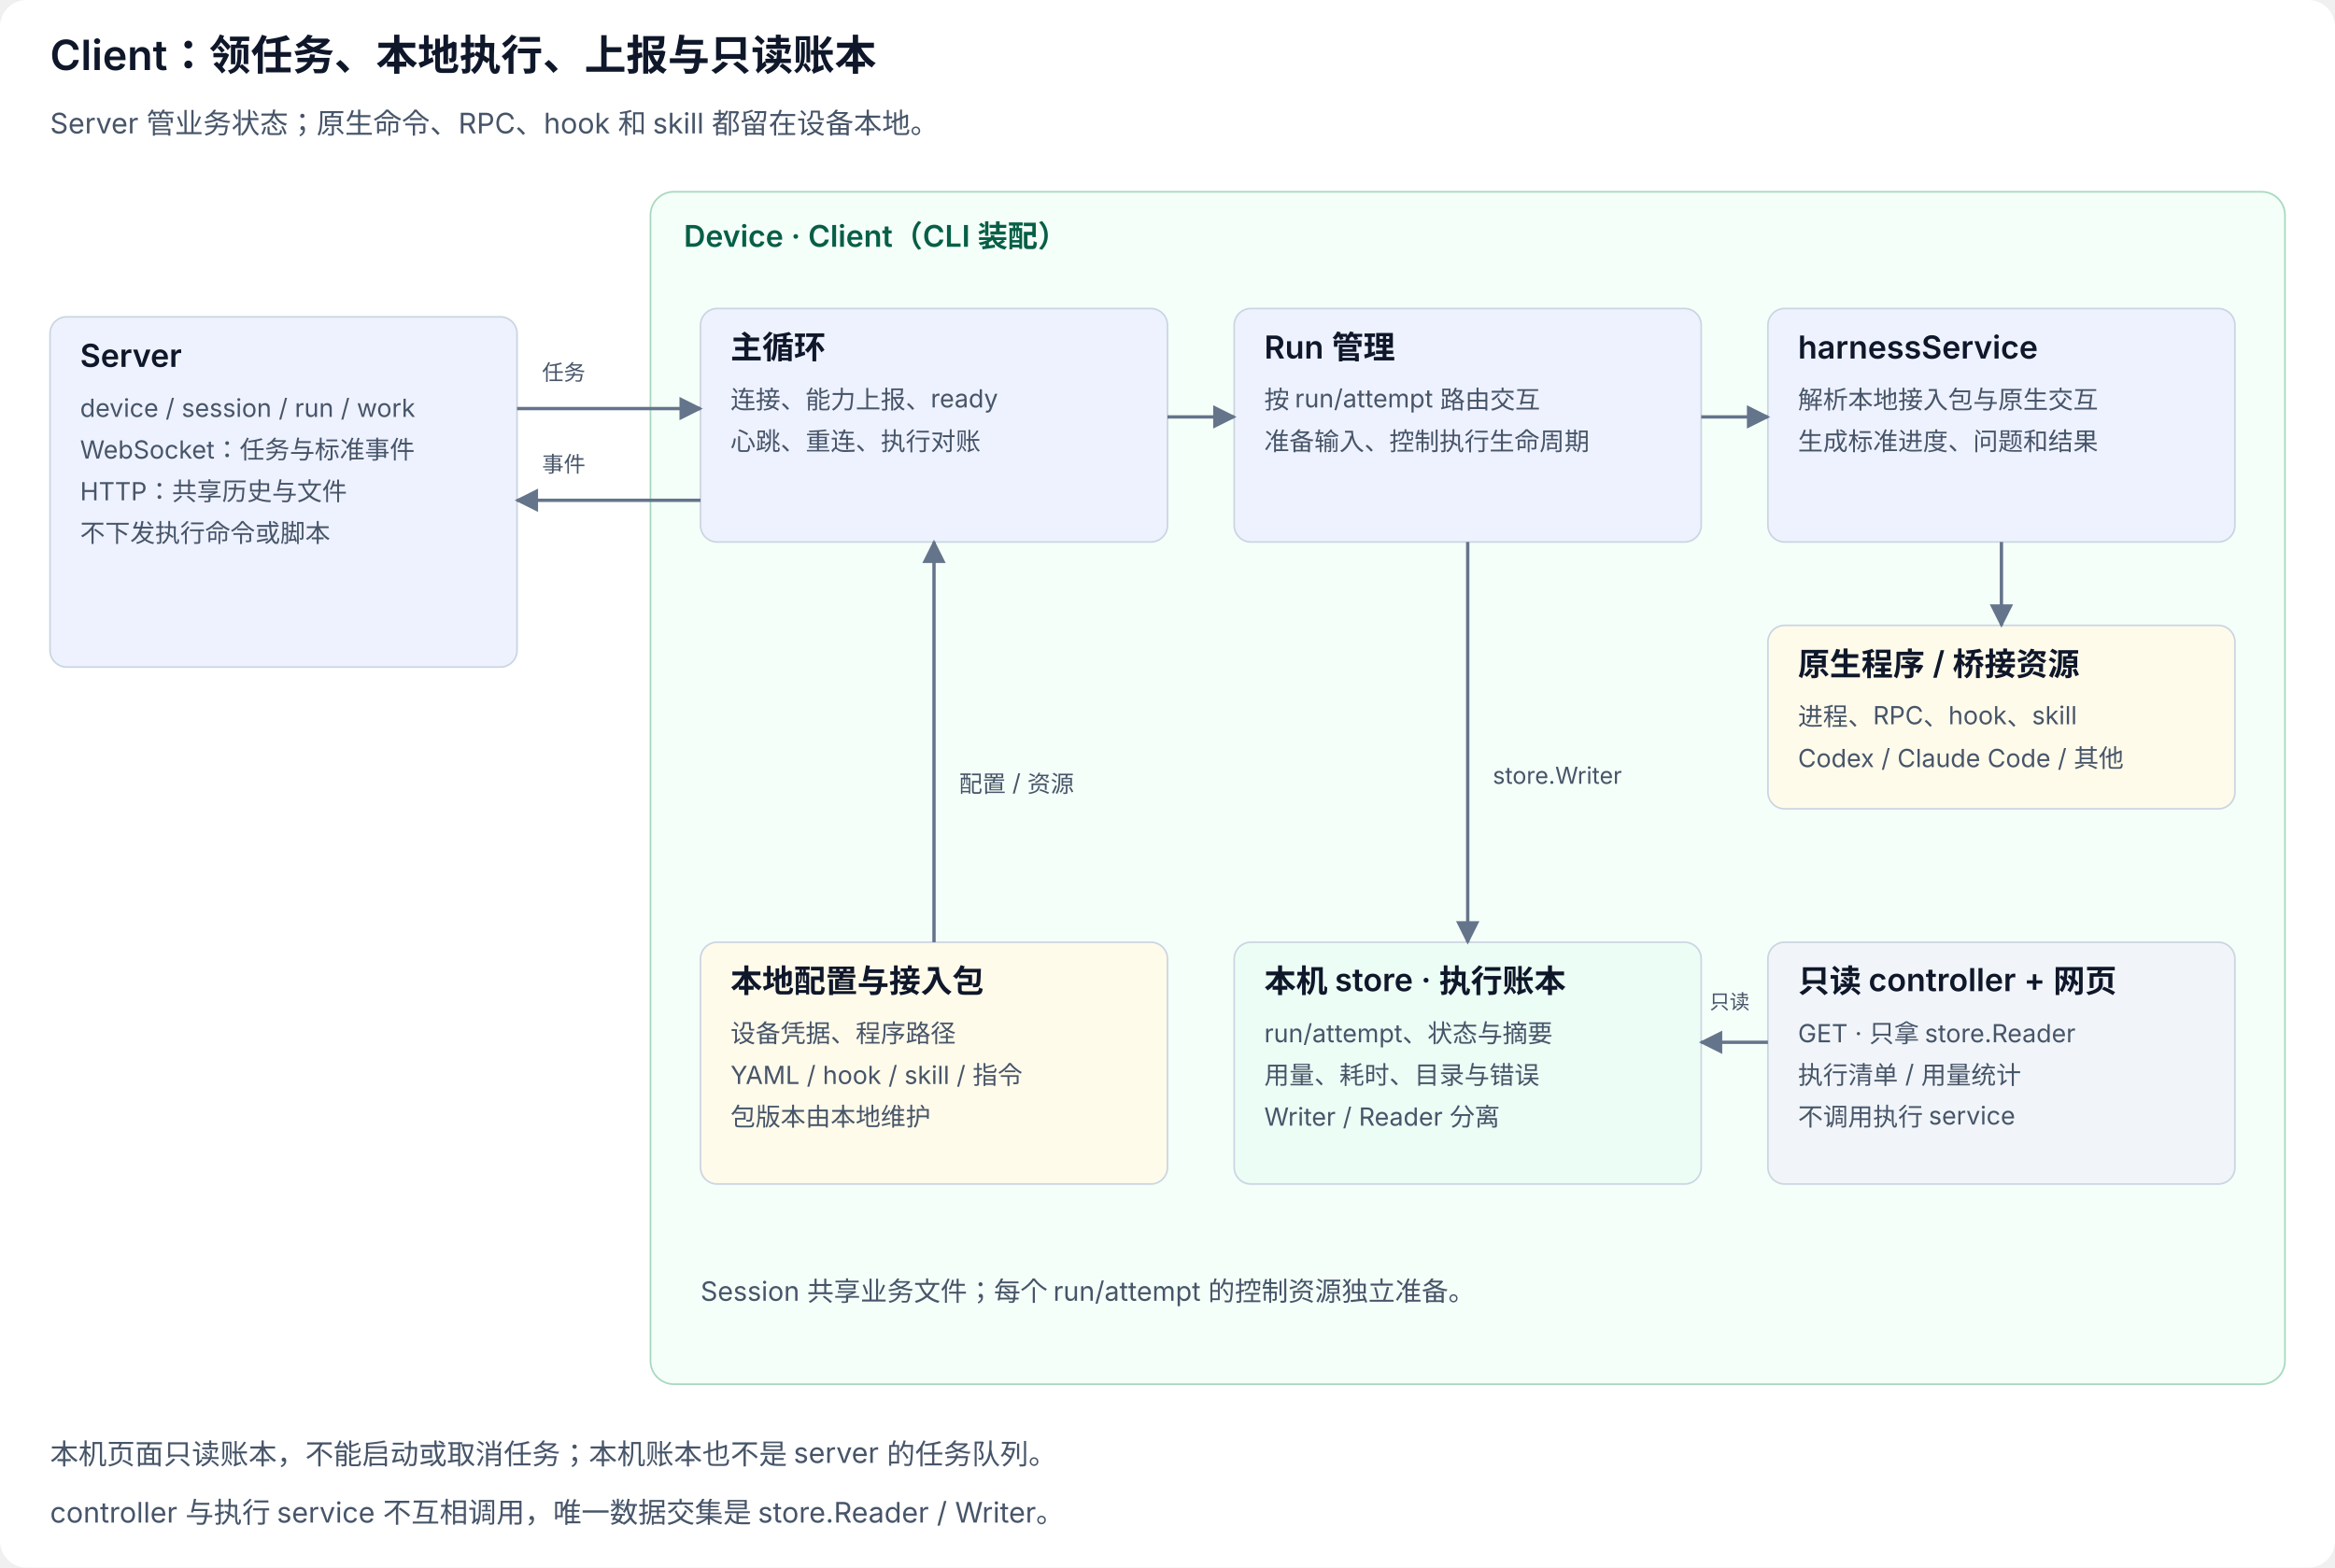
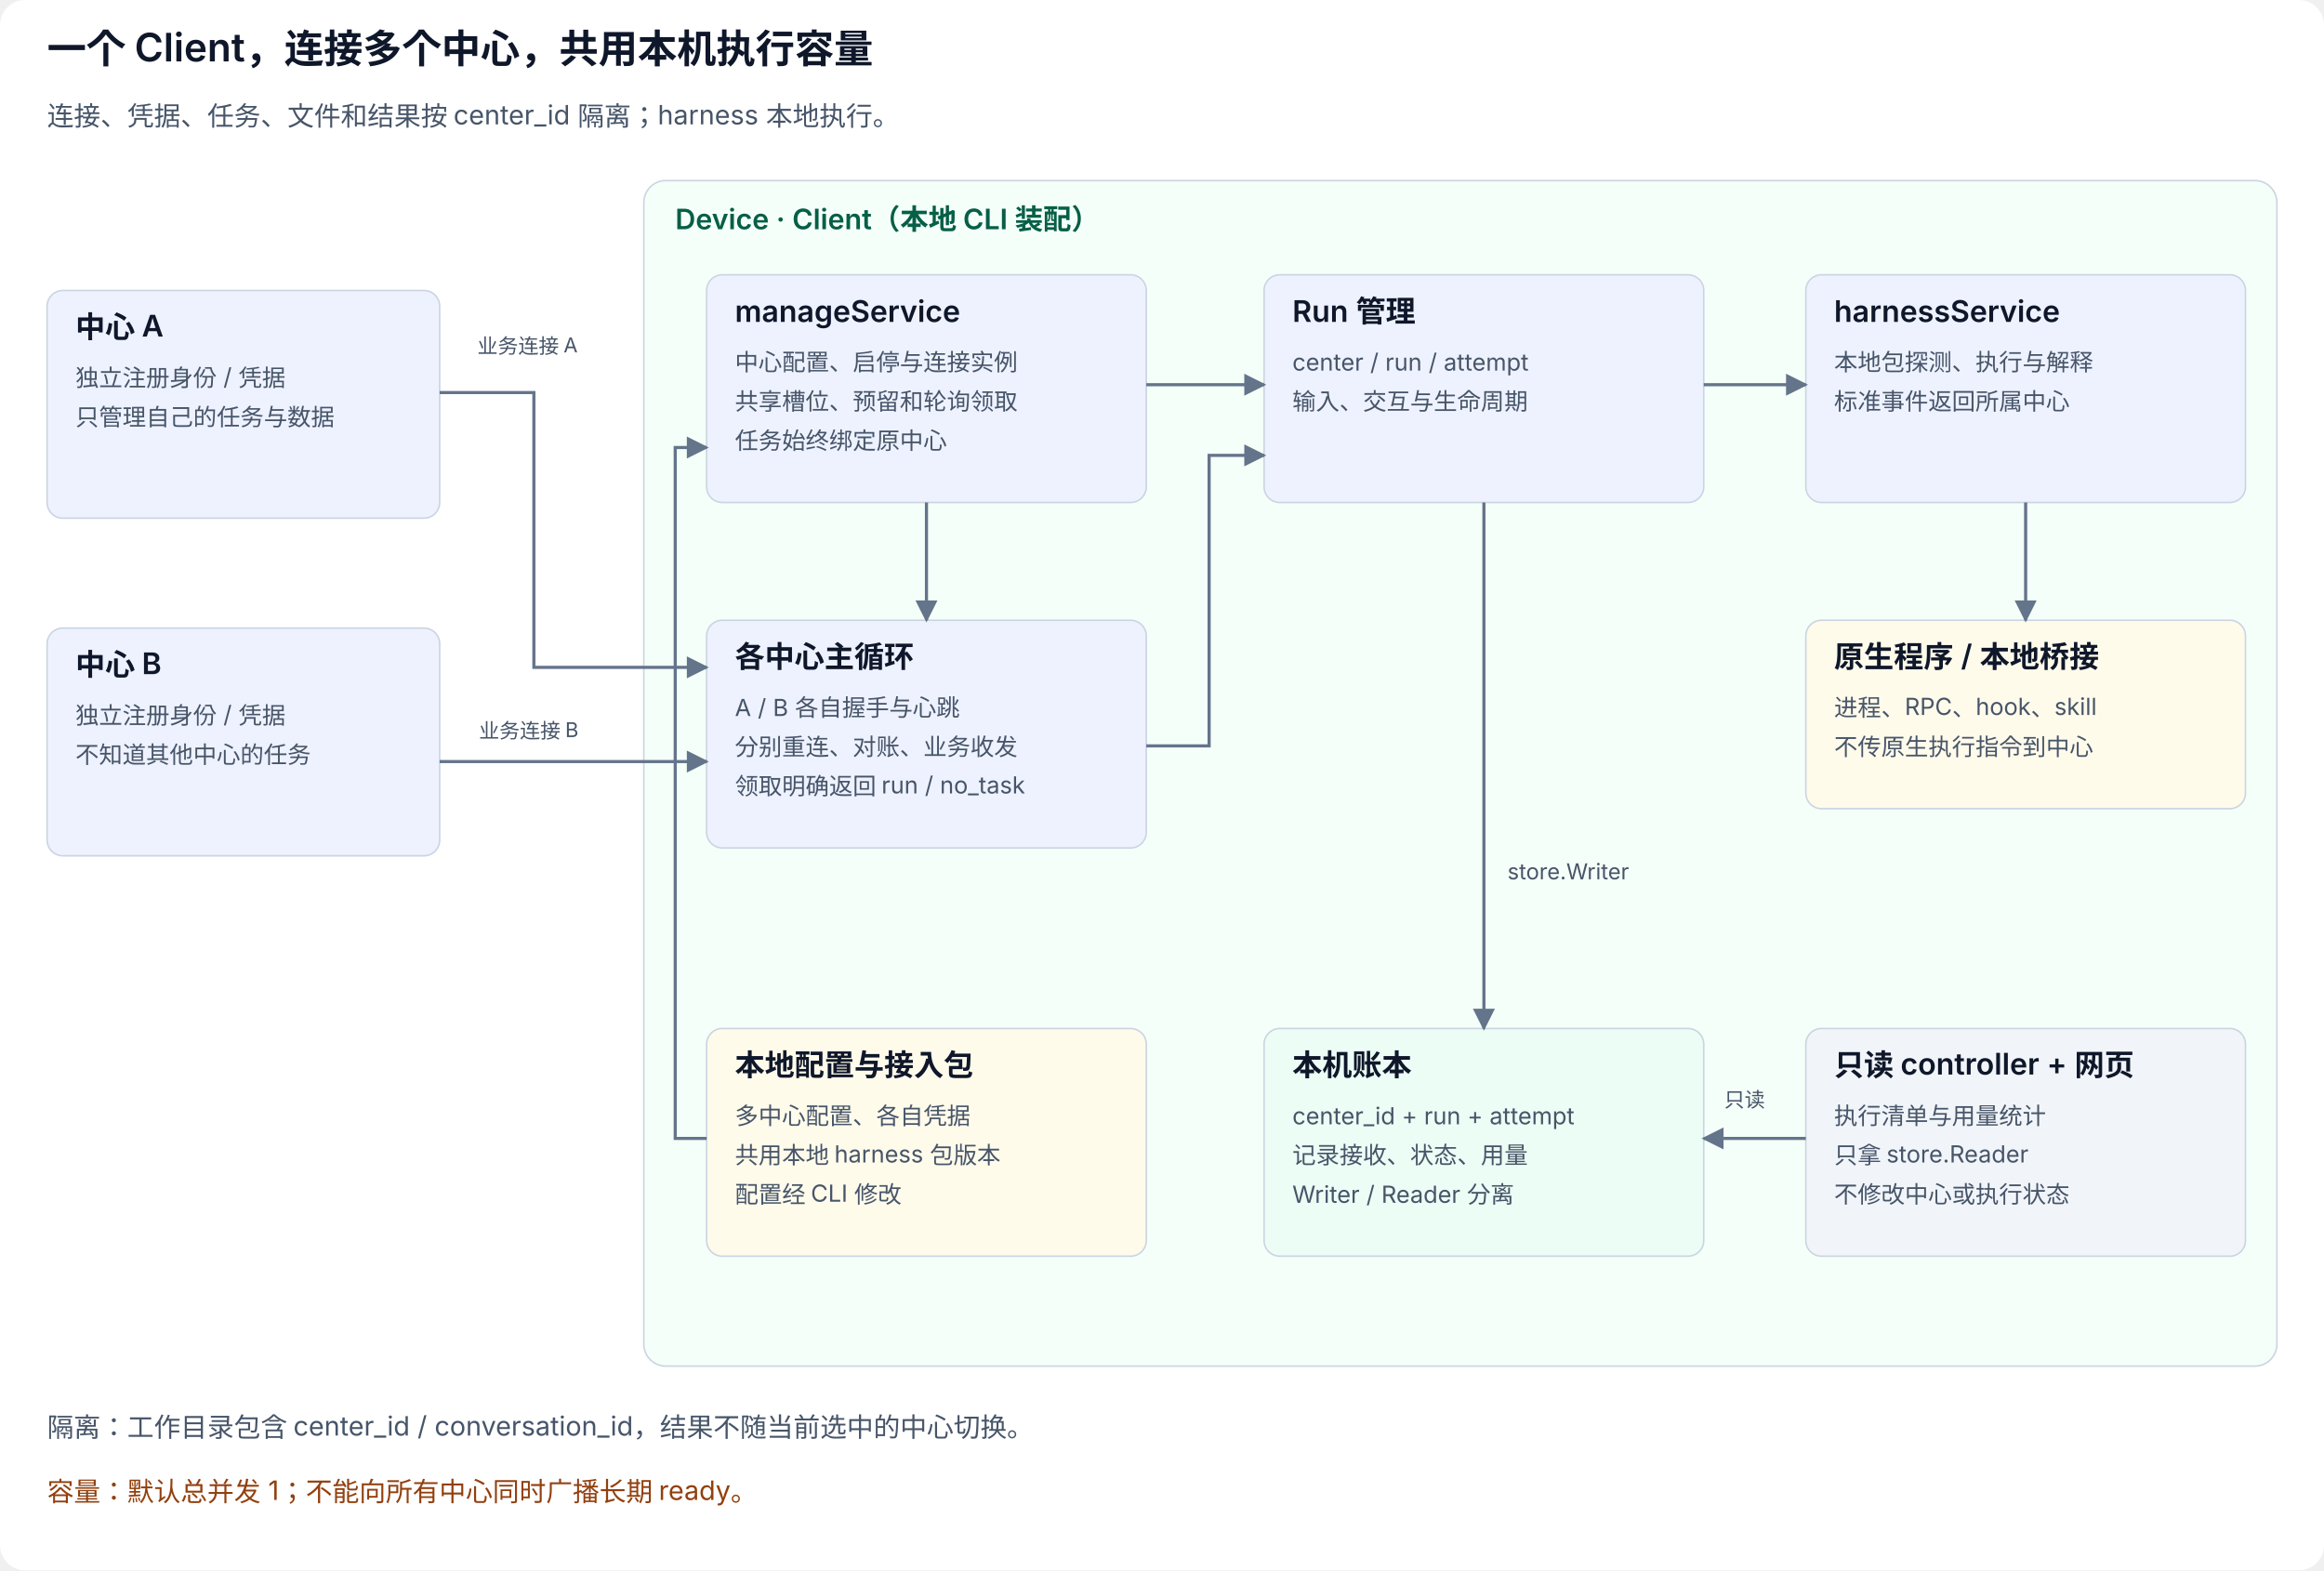
- <svg xmlns="http://www.w3.org/2000/svg" width="1400" height="940" viewBox="0 0 1400 940" font-family="-apple-system, Segoe UI, PingFang SC, Microsoft YaHei, sans-serif" role="img" aria-labelledby="title desc">
+ <svg xmlns="http://www.w3.org/2000/svg" width="1480" height="1000" viewBox="0 0 1480 1000" font-family="-apple-system, Segoe UI, PingFang SC, Microsoft YaHei, sans-serif" role="img" aria-labelledby="title desc">
  <defs>
    <marker id="a" viewBox="0 0 10 10" refX="9" refY="5" markerWidth="7" markerHeight="7" orient="auto-start-reverse">
      <path d="M0,0 L10,5 L0,10 z" fill="#64748b" />
    </marker>
  </defs>
-   <rect width="1400" height="940" rx="16" fill="white" />
-   <text x="30" y="42" font-size="25" fill="#0f172a" font-weight="600">Client：领任务、本地执行、上报与只读账本</text>
-   <text x="30" y="80" font-size="17" fill="#475569">Server 管业务状态；原生命令、RPC、hook 和 skill 都留在设备本地。</text>
-   <rect x="390" y="115" width="980" height="715" rx="14" fill="#f5fff9" stroke="#a7d8bf" />
-   <text x="410" y="148" font-size="18" fill="#065f46" font-weight="600">Device · Client（CLI 装配）</text>
-   <rect x="30" y="190" width="280" height="210" rx="10" fill="#eef2ff" stroke="#cbd5e1" />
-   <text x="48" y="220" font-size="19" fill="#0f172a" font-weight="600">Server</text>
-   <text x="48" y="250" font-size="15" fill="#475569">device / session / run / work</text>
-   <text x="48" y="275" font-size="15" fill="#475569">WebSocket：任务与标准事件</text>
-   <text x="48" y="300" font-size="15" fill="#475569">HTTP：共享历史与文件</text>
-   <text x="48" y="325" font-size="15" fill="#475569">不下发执行命令或脚本</text>
-   <rect x="420" y="185" width="280" height="140" rx="10" fill="#eef2ff" stroke="#cbd5e1" />
-   <text x="438" y="215" font-size="19" fill="#0f172a" font-weight="600">主循环</text>
-   <text x="438" y="245" font-size="15" fill="#475569">连接、能力上报、ready</text>
-   <text x="438" y="270" font-size="15" fill="#475569">心跳、重连、执行对账</text>
-   <rect x="740" y="185" width="280" height="140" rx="10" fill="#eef2ff" stroke="#cbd5e1" />
-   <text x="758" y="215" font-size="19" fill="#0f172a" font-weight="600">Run 管理</text>
-   <text x="758" y="245" font-size="15" fill="#475569">按 run/attempt 路由交互</text>
-   <text x="758" y="270" font-size="15" fill="#475569">准备输入、控制执行生命周期</text>
-   <rect x="1060" y="185" width="280" height="140" rx="10" fill="#eef2ff" stroke="#cbd5e1" />
-   <text x="1078" y="215" font-size="19" fill="#0f172a" font-weight="600">harnessService</text>
-   <text x="1078" y="245" font-size="15" fill="#475569">解析本地接入包与原生交互</text>
-   <text x="1078" y="270" font-size="15" fill="#475569">生成标准进度、问题和结果</text>
-   <path d="M310 245 H420" fill="none" stroke="#64748b" stroke-width="2" marker-end="url(#a)" />
-   <text x="325" y="228" font-size="13" fill="#475569">任务</text>
-   <path d="M420 300 H310" fill="none" stroke="#64748b" stroke-width="2" marker-end="url(#a)" />
-   <text x="325" y="283" font-size="13" fill="#475569">事件</text>
-   <path d="M700 250 H740" fill="none" stroke="#64748b" stroke-width="2" marker-end="url(#a)" />
-   <path d="M1020 250 H1060" fill="none" stroke="#64748b" stroke-width="2" marker-end="url(#a)" />
-   <rect x="1060" y="375" width="280" height="110" rx="10" fill="#fffbeb" stroke="#cbd5e1" />
-   <text x="1078" y="405" font-size="19" fill="#0f172a" font-weight="600">原生程序 / 桥接资源</text>
-   <text x="1078" y="435" font-size="15" fill="#475569">进程、RPC、hook、skill</text>
-   <text x="1078" y="460" font-size="15" fill="#475569">Codex / Claude Code / 其他</text>
-   <path d="M1200 325 V375" fill="none" stroke="#64748b" stroke-width="2" marker-end="url(#a)" />
-   <rect x="420" y="565" width="280" height="145" rx="10" fill="#fffbeb" stroke="#cbd5e1" />
-   <text x="438" y="595" font-size="19" fill="#0f172a" font-weight="600">本地配置与接入包</text>
-   <text x="438" y="625" font-size="15" fill="#475569">设备凭据、程序路径</text>
-   <text x="438" y="650" font-size="15" fill="#475569">YAML / hook / skill / 指令</text>
-   <text x="438" y="675" font-size="15" fill="#475569">包版本由本地维护</text>
-   <rect x="740" y="565" width="280" height="145" rx="10" fill="#ecfdf5" stroke="#cbd5e1" />
-   <text x="758" y="595" font-size="19" fill="#0f172a" font-weight="600">本机 store · 执行账本</text>
-   <text x="758" y="625" font-size="15" fill="#475569">run/attempt、状态与摘要</text>
-   <text x="758" y="650" font-size="15" fill="#475569">用量、耗时、目录与错误</text>
-   <text x="758" y="675" font-size="15" fill="#475569">Writer / Reader 分离</text>
-   <rect x="1060" y="565" width="280" height="145" rx="10" fill="#f1f5f9" stroke="#cbd5e1" />
-   <text x="1078" y="595" font-size="19" fill="#0f172a" font-weight="600">只读 controller + 网页</text>
-   <text x="1078" y="625" font-size="15" fill="#475569">GET · 只拿 store.Reader</text>
-   <text x="1078" y="650" font-size="15" fill="#475569">执行清单 / 用量统计</text>
-   <text x="1078" y="675" font-size="15" fill="#475569">不调用执行 service</text>
-   <path d="M880 325 V565" fill="none" stroke="#64748b" stroke-width="2" marker-end="url(#a)" />
-   <text x="895" y="470" font-size="14" fill="#475569">store.Writer</text>
-   <path d="M1060 625 H1020" fill="none" stroke="#64748b" stroke-width="2" marker-end="url(#a)" />
-   <text x="1025" y="605" font-size="12" fill="#475569">只读</text>
-   <path d="M560 565 V325" fill="none" stroke="#64748b" stroke-width="2" marker-end="url(#a)" />
-   <text x="575" y="475" font-size="14" fill="#475569">配置 / 资源</text>
-   <text x="420" y="780" font-size="16" fill="#475569">Session 共享业务文件；每个 run/attempt 的控制资源独立准备。</text>
-   <text x="30" y="878" font-size="17" fill="#475569">本机页面只读账本，不能启动或取消任务；本机账本也不是 server 的任务队列。</text>
-   <text x="30" y="913" font-size="17" fill="#475569">controller 与执行 service 不互相调用，唯一数据交集是 store.Reader / Writer。</text>
+   <rect width="1480" height="1000" rx="16" fill="white" />
+   <text x="30" y="40" font-size="25" fill="#0f172a" font-weight="600">一个 Client，连接多个中心，共用本机执行容量</text>
+   <text x="30" y="80" font-size="17" fill="#475569">连接、凭据、任务、文件和结果按 center_id 隔离；harness 本地执行。</text>
+   <rect x="410" y="115" width="1040" height="755" rx="14" fill="#f5fff9" stroke="#cbd5e1" />
+   <text x="430" y="146" font-size="18" fill="#065f46" font-weight="600">Device · Client（本地 CLI 装配）</text>
+   <rect x="30" y="185" width="250" height="145" rx="10" fill="#eef2ff" stroke="#cbd5e1" />
+   <text x="48" y="215" font-size="19" fill="#0f172a" font-weight="600">中心 A</text>
+   <text x="48" y="246" font-size="15" fill="#475569">独立注册身份 / 凭据</text>
+   <text x="48" y="271" font-size="15" fill="#475569">只管理自己的任务与数据</text>
+   <rect x="30" y="400" width="250" height="145" rx="10" fill="#eef2ff" stroke="#cbd5e1" />
+   <text x="48" y="430" font-size="19" fill="#0f172a" font-weight="600">中心 B</text>
+   <text x="48" y="461" font-size="15" fill="#475569">独立注册身份 / 凭据</text>
+   <text x="48" y="486" font-size="15" fill="#475569">不知道其他中心的任务</text>
+   <rect x="450" y="175" width="280" height="145" rx="10" fill="#eef2ff" stroke="#cbd5e1" />
+   <text x="468" y="205" font-size="19" fill="#0f172a" font-weight="600">manageService</text>
+   <text x="468" y="236" font-size="15" fill="#475569">中心配置、启停与连接实例</text>
+   <text x="468" y="261" font-size="15" fill="#475569">共享槽位、预留和轮询领取</text>
+   <text x="468" y="286" font-size="15" fill="#475569">任务始终绑定原中心</text>
+   <rect x="805" y="175" width="280" height="145" rx="10" fill="#eef2ff" stroke="#cbd5e1" />
+   <text x="823" y="205" font-size="19" fill="#0f172a" font-weight="600">Run 管理</text>
+   <text x="823" y="236" font-size="15" fill="#475569">center / run / attempt</text>
+   <text x="823" y="261" font-size="15" fill="#475569">输入、交互与生命周期</text>
+   <rect x="1150" y="175" width="280" height="145" rx="10" fill="#eef2ff" stroke="#cbd5e1" />
+   <text x="1168" y="205" font-size="19" fill="#0f172a" font-weight="600">harnessService</text>
+   <text x="1168" y="236" font-size="15" fill="#475569">本地包探测、执行与解释</text>
+   <text x="1168" y="261" font-size="15" fill="#475569">标准事件返回所属中心</text>
+   <path d="M730 245 H805" fill="none" stroke="#64748b" stroke-width="2" marker-end="url(#a)" />
+   <path d="M1085 245 H1150" fill="none" stroke="#64748b" stroke-width="2" marker-end="url(#a)" />
+   <rect x="450" y="395" width="280" height="145" rx="10" fill="#eef2ff" stroke="#cbd5e1" />
+   <text x="468" y="425" font-size="19" fill="#0f172a" font-weight="600">各中心主循环</text>
+   <text x="468" y="456" font-size="15" fill="#475569">A / B 各自握手与心跳</text>
+   <text x="468" y="481" font-size="15" fill="#475569">分别重连、对账、业务收发</text>
+   <text x="468" y="506" font-size="15" fill="#475569">领取明确返回 run / no_task</text>
+   <path d="M590 320 V395" fill="none" stroke="#64748b" stroke-width="2" marker-end="url(#a)" />
+   <path d="M280 250 H340 V425 H450" fill="none" stroke="#64748b" stroke-width="2" marker-end="url(#a)" />
+   <text x="304" y="225" font-size="13" fill="#475569">业务连接 A</text>
+   <path d="M280 485 H450" fill="none" stroke="#64748b" stroke-width="2" marker-end="url(#a)" />
+   <text x="305" y="470" font-size="13" fill="#475569">业务连接 B</text>
+   <path d="M730 475 H770 V290 H805" fill="none" stroke="#64748b" stroke-width="2" marker-end="url(#a)" />
+   <rect x="1150" y="395" width="280" height="120" rx="10" fill="#fffbeb" stroke="#cbd5e1" />
+   <text x="1168" y="425" font-size="19" fill="#0f172a" font-weight="600">原生程序 / 本地桥接</text>
+   <text x="1168" y="456" font-size="15" fill="#475569">进程、RPC、hook、skill</text>
+   <text x="1168" y="481" font-size="15" fill="#475569">不传原生执行指令到中心</text>
+   <path d="M1290 320 V395" fill="none" stroke="#64748b" stroke-width="2" marker-end="url(#a)" />
+   <rect x="450" y="655" width="280" height="145" rx="10" fill="#fffbeb" stroke="#cbd5e1" />
+   <text x="468" y="685" font-size="19" fill="#0f172a" font-weight="600">本地配置与接入包</text>
+   <text x="468" y="716" font-size="15" fill="#475569">多中心配置、各自凭据</text>
+   <text x="468" y="741" font-size="15" fill="#475569">共用本地 harness 包版本</text>
+   <text x="468" y="766" font-size="15" fill="#475569">配置经 CLI 修改</text>
+   <path d="M450 725 H430 V285 H450" fill="none" stroke="#64748b" stroke-width="2" marker-end="url(#a)" />
+   <rect x="805" y="655" width="280" height="145" rx="10" fill="#ecfdf5" stroke="#cbd5e1" />
+   <text x="823" y="685" font-size="19" fill="#0f172a" font-weight="600">本机账本</text>
+   <text x="823" y="716" font-size="15" fill="#475569">center_id + run + attempt</text>
+   <text x="823" y="741" font-size="15" fill="#475569">记录接收、状态、用量</text>
+   <text x="823" y="766" font-size="15" fill="#475569">Writer / Reader 分离</text>
+   <path d="M945 320 V655" fill="none" stroke="#64748b" stroke-width="2" marker-end="url(#a)" />
+   <text x="960" y="560" font-size="14" fill="#475569">store.Writer</text>
+   <rect x="1150" y="655" width="280" height="145" rx="10" fill="#f1f5f9" stroke="#cbd5e1" />
+   <text x="1168" y="685" font-size="19" fill="#0f172a" font-weight="600">只读 controller + 网页</text>
+   <text x="1168" y="716" font-size="15" fill="#475569">执行清单与用量统计</text>
+   <text x="1168" y="741" font-size="15" fill="#475569">只拿 store.Reader</text>
+   <text x="1168" y="766" font-size="15" fill="#475569">不修改中心或执行状态</text>
+   <path d="M1150 725 H1085" fill="none" stroke="#64748b" stroke-width="2" marker-end="url(#a)" />
+   <text x="1098" y="705" font-size="13" fill="#475569">只读</text>
+   <text x="30" y="915" font-size="17" fill="#475569">隔离：工作目录包含 center_id / conversation_id，结果不随当前选中的中心切换。</text>
+   <text x="30" y="956" font-size="17" fill="#92400e">容量：默认总并发 1；不能向所有中心同时广播长期 ready。</text>
</svg>
